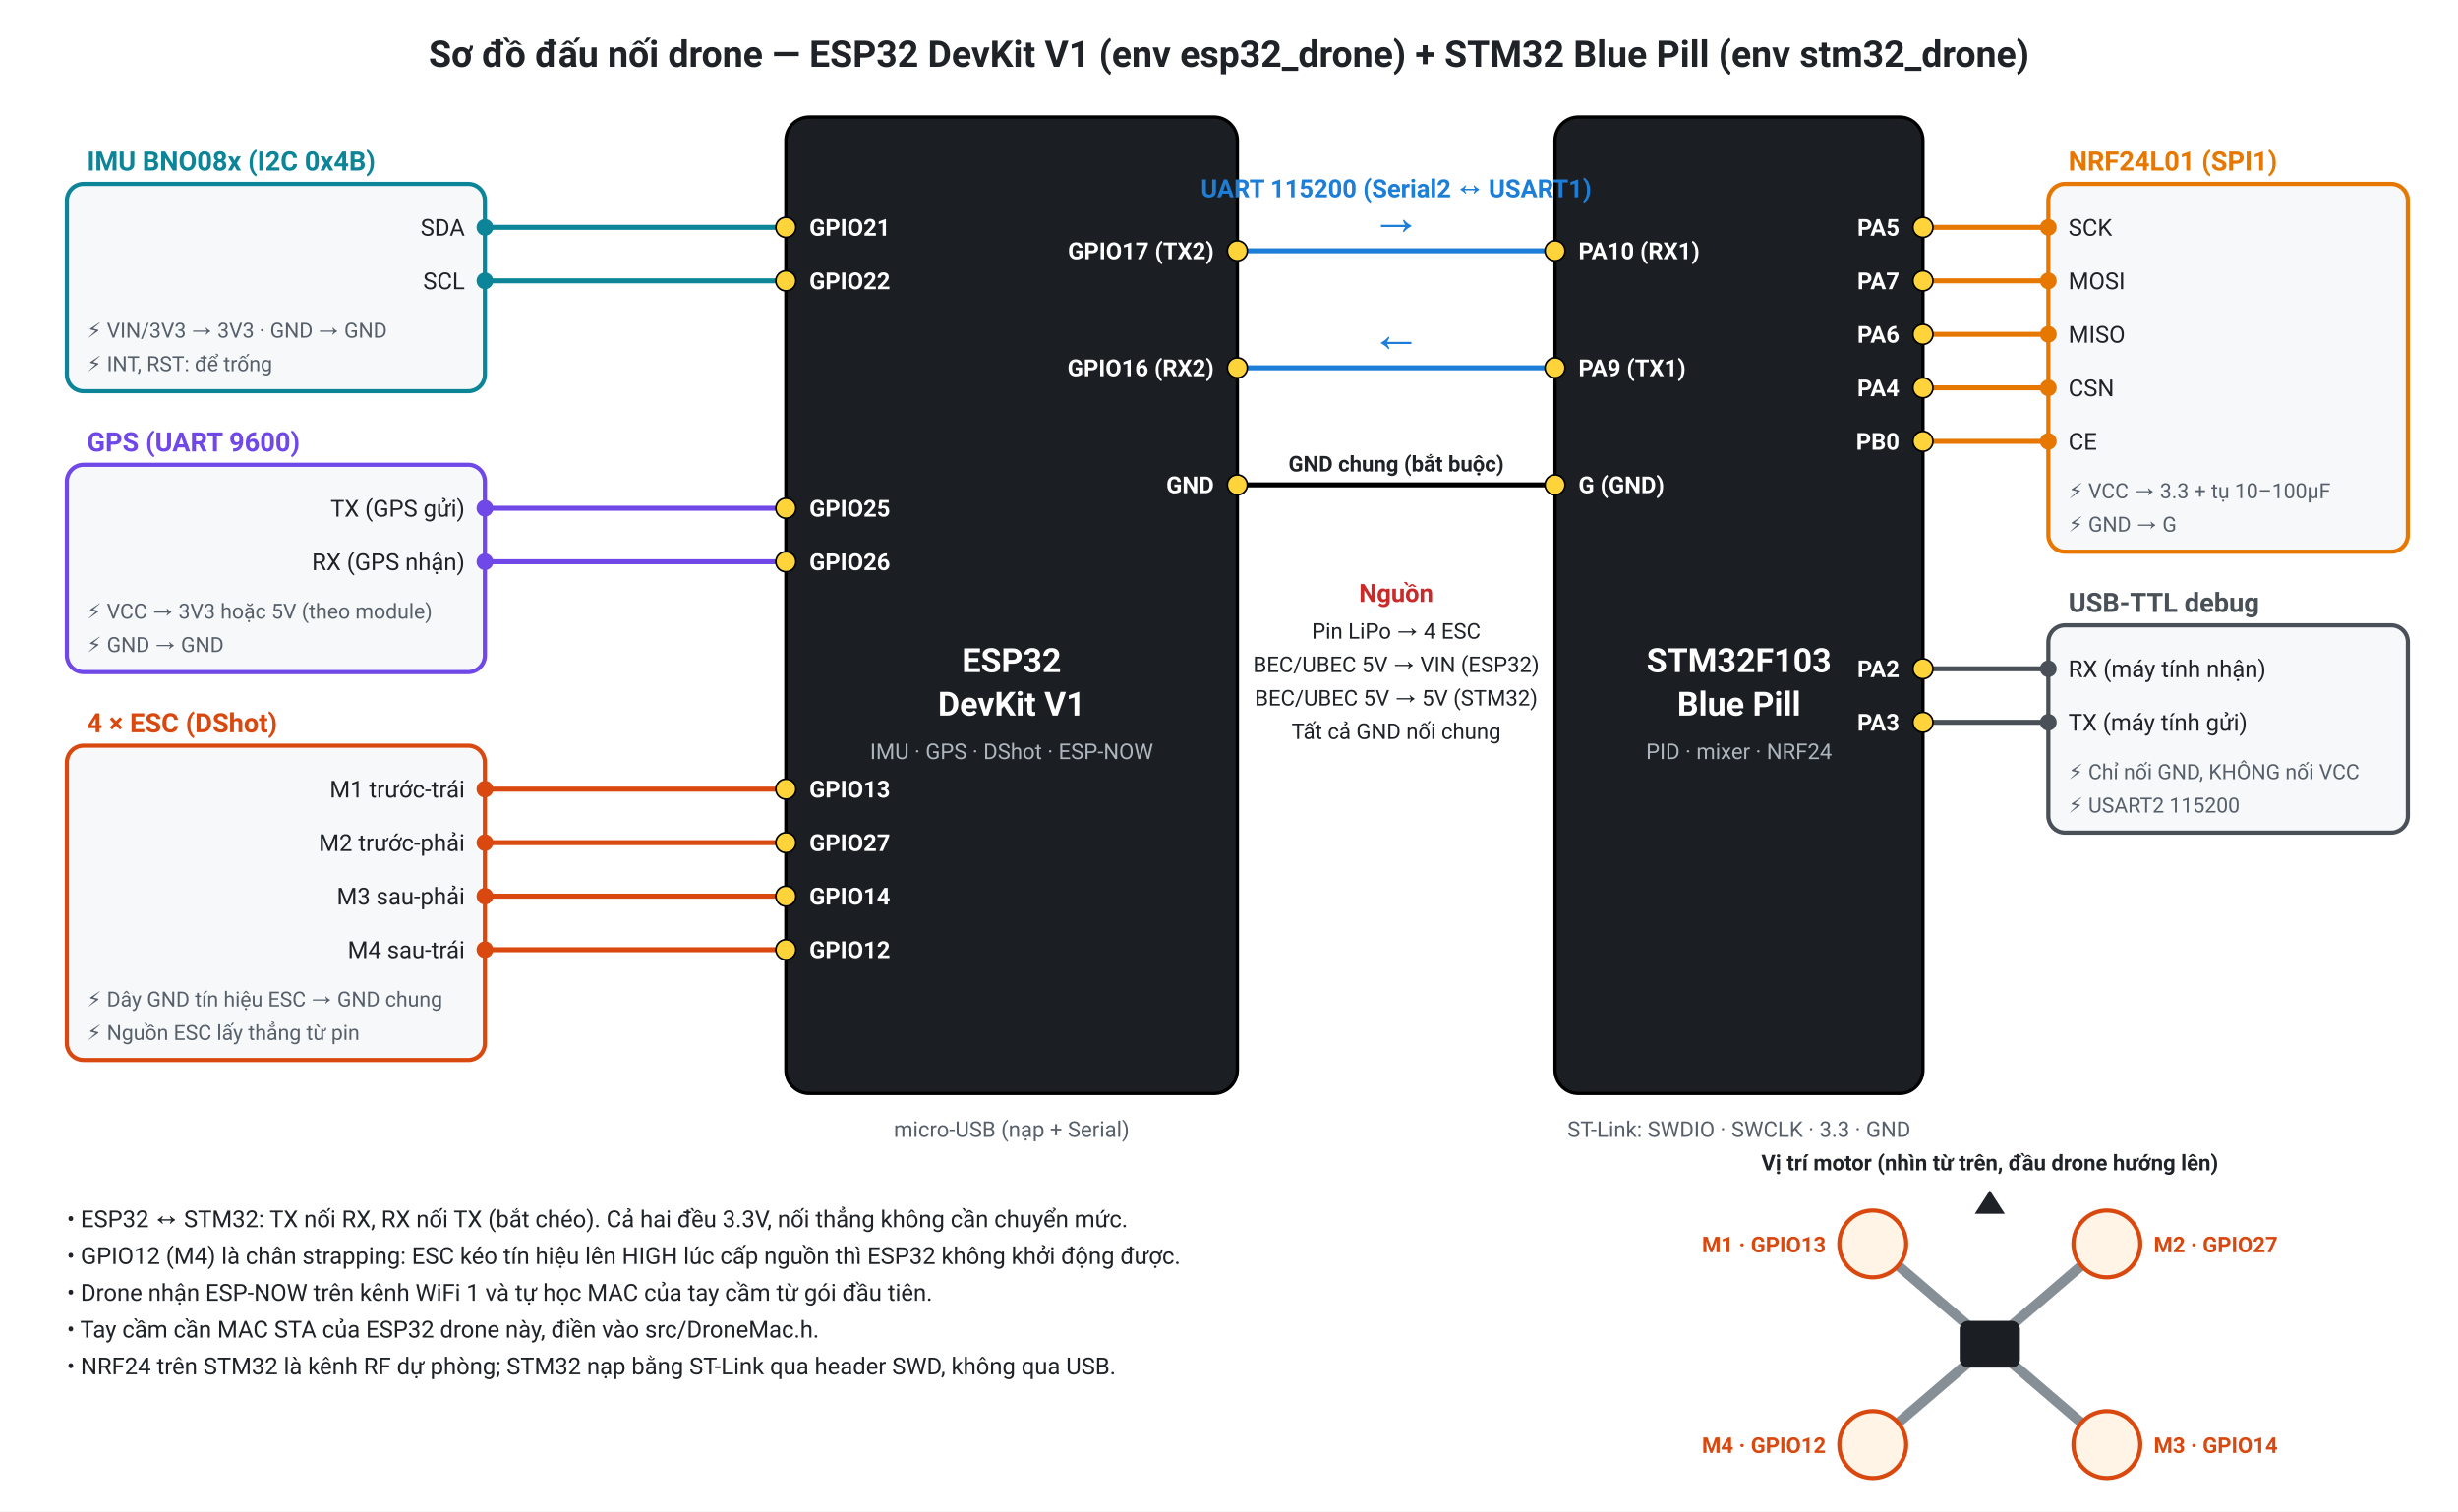
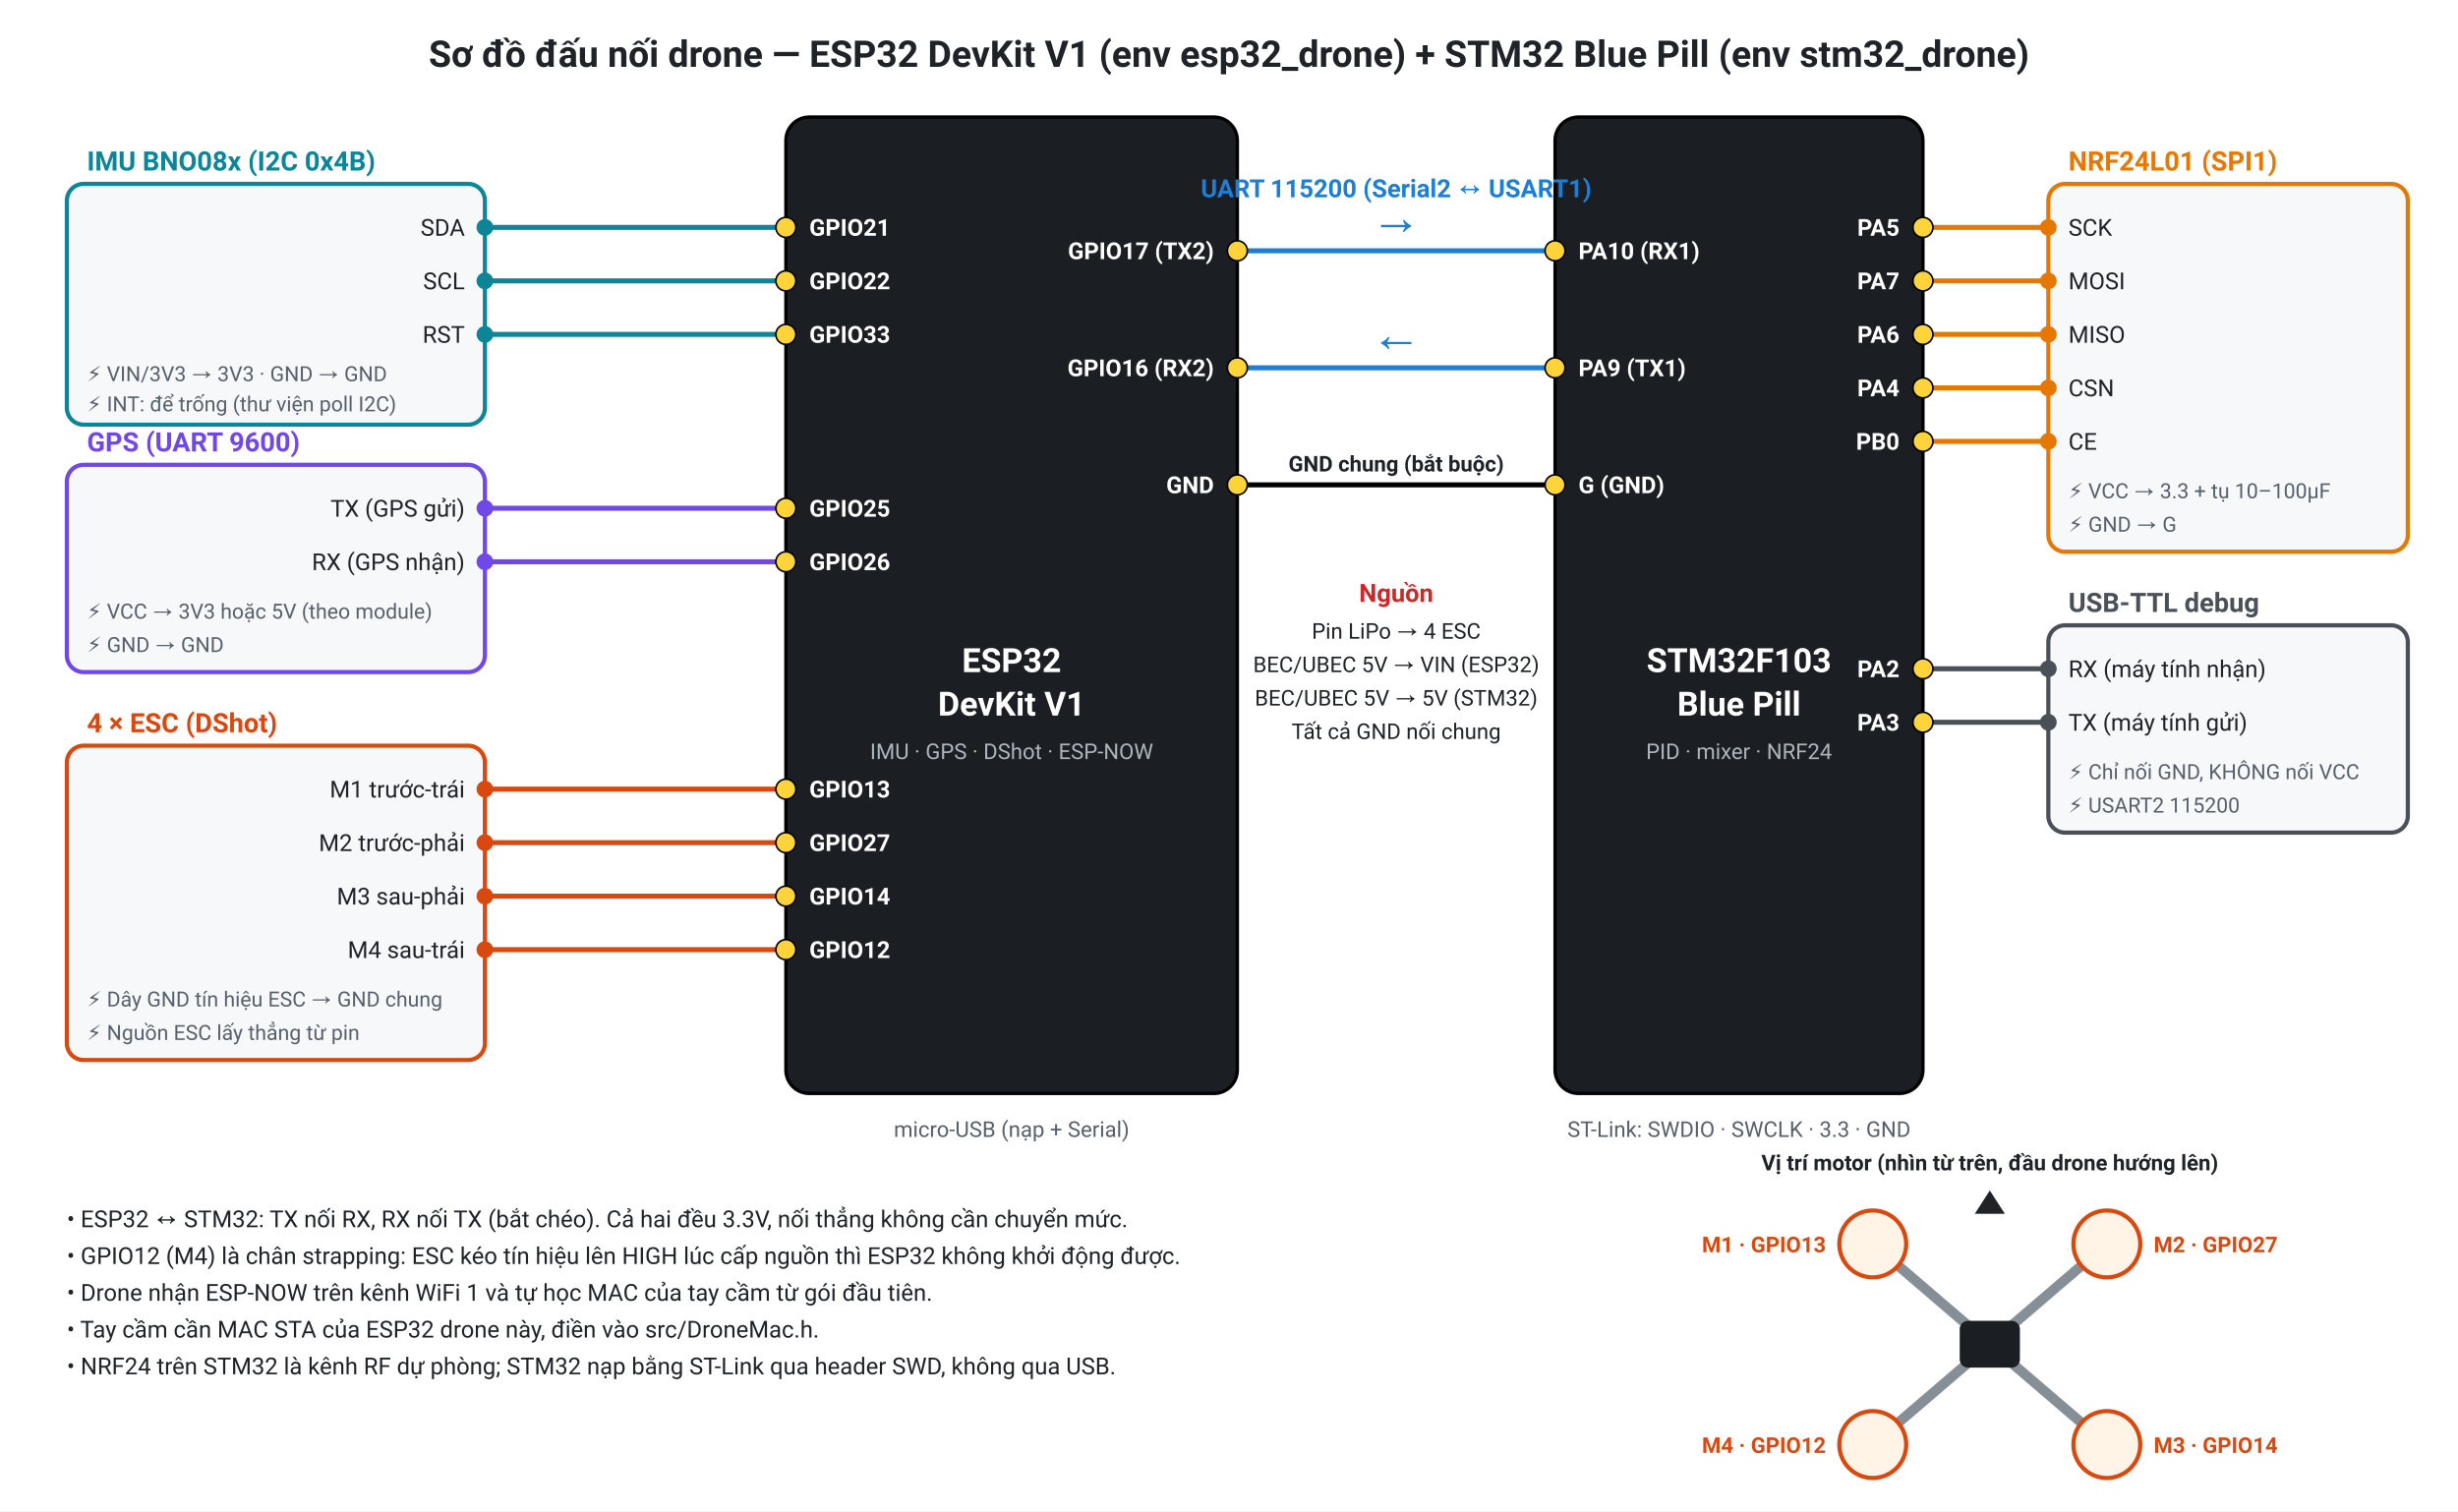
<svg xmlns="http://www.w3.org/2000/svg" viewBox="0 0 1470 904" width="1470" height="904" font-family="Segoe UI, Roboto, Helvetica, Arial, sans-serif">
  <rect width="1470" height="904" fill="#ffffff" />
  <text x="735" y="40" text-anchor="middle" font-size="22" font-weight="700" fill="#1f2328">Sơ đồ đấu nối drone — ESP32 DevKit V1 (env esp32_drone) + STM32 Blue Pill (env stm32_drone)</text>
  <rect x="470" y="70" width="270" height="584" rx="14" fill="#1b1f24" stroke="#000" stroke-width="2" />
  <text x="605" y="402" font-size="20" text-anchor="middle" font-weight="700" fill="#ffffff">ESP32</text>
  <text x="605" y="428" font-size="20" text-anchor="middle" font-weight="700" fill="#ffffff">DevKit V1</text>
  <text x="605" y="454" font-size="13" text-anchor="middle" font-weight="400" fill="#adb5bd">IMU · GPS · DShot · ESP-NOW</text>
  <text x="605" y="680" font-size="13" text-anchor="middle" font-weight="400" fill="#57606a">micro-USB (nạp + Serial)</text>
  <rect x="930" y="70" width="220" height="584" rx="14" fill="#1b1f24" stroke="#000" stroke-width="2" />
  <text x="1040" y="402" font-size="20" text-anchor="middle" font-weight="700" fill="#ffffff">STM32F103</text>
  <text x="1040" y="428" font-size="20" text-anchor="middle" font-weight="700" fill="#ffffff">Blue Pill</text>
  <text x="1040" y="454" font-size="13" text-anchor="middle" font-weight="400" fill="#adb5bd">PID · mixer · NRF24</text>
  <text x="1040" y="680" font-size="13" text-anchor="middle" font-weight="400" fill="#57606a">ST-Link: SWDIO · SWCLK · 3.3 · GND</text>
-   <rect x="40" y="110" width="250" height="124" rx="10" fill="#f6f8fa" stroke="#0c8599" stroke-width="2.5" />
+   <rect x="40" y="110" width="250" height="144" rx="10" fill="#f6f8fa" stroke="#0c8599" stroke-width="2.5" />
  <text x="52" y="102" font-size="16" text-anchor="start" font-weight="700" fill="#0c8599">IMU BNO08x (I2C 0x4B)</text>
  <line x1="290" y1="136" x2="470" y2="136" stroke="#0c8599" stroke-width="3" />
  <circle cx="290" cy="136" r="5" fill="#0c8599" />
  <circle cx="470" cy="136" r="6" fill="#ffd43b" stroke="#000" stroke-width="1" />
  <text x="278" y="141" font-size="14" text-anchor="end" font-weight="400" fill="#1f2328">SDA</text>
  <text x="484" y="141" font-size="14" text-anchor="start" font-weight="700" fill="#ffffff">GPIO21</text>
  <line x1="290" y1="168" x2="470" y2="168" stroke="#0c8599" stroke-width="3" />
  <circle cx="290" cy="168" r="5" fill="#0c8599" />
  <circle cx="470" cy="168" r="6" fill="#ffd43b" stroke="#000" stroke-width="1" />
  <text x="278" y="173" font-size="14" text-anchor="end" font-weight="400" fill="#1f2328">SCL</text>
  <text x="484" y="173" font-size="14" text-anchor="start" font-weight="700" fill="#ffffff">GPIO22</text>
-   <text x="52" y="202" font-size="12.5" text-anchor="start" font-weight="400" fill="#57606a">⚡ VIN/3V3 → 3V3 · GND → GND</text>
-   <text x="52" y="222" font-size="12.5" text-anchor="start" font-weight="400" fill="#57606a">⚡ INT, RST: để trống</text>
+   <line x1="290" y1="200" x2="470" y2="200" stroke="#0c8599" stroke-width="3" />
+   <circle cx="290" cy="200" r="5" fill="#0c8599" />
+   <circle cx="470" cy="200" r="6" fill="#ffd43b" stroke="#000" stroke-width="1" />
+   <text x="278" y="205" font-size="14" text-anchor="end" font-weight="400" fill="#1f2328">RST</text>
+   <text x="484" y="205" font-size="14" text-anchor="start" font-weight="700" fill="#ffffff">GPIO33</text>
+   <text x="52" y="228" font-size="12.5" text-anchor="start" font-weight="400" fill="#57606a">⚡ VIN/3V3 → 3V3 · GND → GND</text>
+   <text x="52" y="246" font-size="12.5" text-anchor="start" font-weight="400" fill="#57606a">⚡ INT: để trống (thư viện poll I2C)</text>
  <rect x="40" y="278" width="250" height="124" rx="10" fill="#f6f8fa" stroke="#7048e8" stroke-width="2.5" />
  <text x="52" y="270" font-size="16" text-anchor="start" font-weight="700" fill="#7048e8">GPS (UART 9600)</text>
  <line x1="290" y1="304" x2="470" y2="304" stroke="#7048e8" stroke-width="3" />
  <circle cx="290" cy="304" r="5" fill="#7048e8" />
  <circle cx="470" cy="304" r="6" fill="#ffd43b" stroke="#000" stroke-width="1" />
  <text x="278" y="309" font-size="14" text-anchor="end" font-weight="400" fill="#1f2328">TX (GPS gửi)</text>
  <text x="484" y="309" font-size="14" text-anchor="start" font-weight="700" fill="#ffffff">GPIO25</text>
  <line x1="290" y1="336" x2="470" y2="336" stroke="#7048e8" stroke-width="3" />
  <circle cx="290" cy="336" r="5" fill="#7048e8" />
  <circle cx="470" cy="336" r="6" fill="#ffd43b" stroke="#000" stroke-width="1" />
  <text x="278" y="341" font-size="14" text-anchor="end" font-weight="400" fill="#1f2328">RX (GPS nhận)</text>
  <text x="484" y="341" font-size="14" text-anchor="start" font-weight="700" fill="#ffffff">GPIO26</text>
  <text x="52" y="370" font-size="12.5" text-anchor="start" font-weight="400" fill="#57606a">⚡ VCC → 3V3 hoặc 5V (theo module)</text>
  <text x="52" y="390" font-size="12.5" text-anchor="start" font-weight="400" fill="#57606a">⚡ GND → GND</text>
  <rect x="40" y="446" width="250" height="188" rx="10" fill="#f6f8fa" stroke="#d9480f" stroke-width="2.5" />
  <text x="52" y="438" font-size="16" text-anchor="start" font-weight="700" fill="#d9480f">4 × ESC (DShot)</text>
  <line x1="290" y1="472" x2="470" y2="472" stroke="#d9480f" stroke-width="3" />
  <circle cx="290" cy="472" r="5" fill="#d9480f" />
  <circle cx="470" cy="472" r="6" fill="#ffd43b" stroke="#000" stroke-width="1" />
  <text x="278" y="477" font-size="14" text-anchor="end" font-weight="400" fill="#1f2328">M1 trước-trái</text>
  <text x="484" y="477" font-size="14" text-anchor="start" font-weight="700" fill="#ffffff">GPIO13</text>
  <line x1="290" y1="504" x2="470" y2="504" stroke="#d9480f" stroke-width="3" />
  <circle cx="290" cy="504" r="5" fill="#d9480f" />
  <circle cx="470" cy="504" r="6" fill="#ffd43b" stroke="#000" stroke-width="1" />
  <text x="278" y="509" font-size="14" text-anchor="end" font-weight="400" fill="#1f2328">M2 trước-phải</text>
  <text x="484" y="509" font-size="14" text-anchor="start" font-weight="700" fill="#ffffff">GPIO27</text>
  <line x1="290" y1="536" x2="470" y2="536" stroke="#d9480f" stroke-width="3" />
  <circle cx="290" cy="536" r="5" fill="#d9480f" />
  <circle cx="470" cy="536" r="6" fill="#ffd43b" stroke="#000" stroke-width="1" />
  <text x="278" y="541" font-size="14" text-anchor="end" font-weight="400" fill="#1f2328">M3 sau-phải</text>
  <text x="484" y="541" font-size="14" text-anchor="start" font-weight="700" fill="#ffffff">GPIO14</text>
  <line x1="290" y1="568" x2="470" y2="568" stroke="#d9480f" stroke-width="3" />
  <circle cx="290" cy="568" r="5" fill="#d9480f" />
  <circle cx="470" cy="568" r="6" fill="#ffd43b" stroke="#000" stroke-width="1" />
  <text x="278" y="573" font-size="14" text-anchor="end" font-weight="400" fill="#1f2328">M4 sau-trái</text>
  <text x="484" y="573" font-size="14" text-anchor="start" font-weight="700" fill="#ffffff">GPIO12</text>
  <text x="52" y="602" font-size="12.5" text-anchor="start" font-weight="400" fill="#57606a">⚡ Dây GND tín hiệu ESC → GND chung</text>
  <text x="52" y="622" font-size="12.5" text-anchor="start" font-weight="400" fill="#57606a">⚡ Nguồn ESC lấy thẳng từ pin</text>
  <rect x="1225" y="110" width="215" height="220" rx="10" fill="#f6f8fa" stroke="#e67700" stroke-width="2.5" />
  <text x="1237" y="102" font-size="16" text-anchor="start" font-weight="700" fill="#e67700">NRF24L01 (SPI1)</text>
  <line x1="1225" y1="136" x2="1150" y2="136" stroke="#e67700" stroke-width="3" />
  <circle cx="1225" cy="136" r="5" fill="#e67700" />
  <circle cx="1150" cy="136" r="6" fill="#ffd43b" stroke="#000" stroke-width="1" />
  <text x="1237" y="141" font-size="14" text-anchor="start" font-weight="400" fill="#1f2328">SCK</text>
  <text x="1136" y="141" font-size="14" text-anchor="end" font-weight="700" fill="#ffffff">PA5</text>
  <line x1="1225" y1="168" x2="1150" y2="168" stroke="#e67700" stroke-width="3" />
  <circle cx="1225" cy="168" r="5" fill="#e67700" />
  <circle cx="1150" cy="168" r="6" fill="#ffd43b" stroke="#000" stroke-width="1" />
  <text x="1237" y="173" font-size="14" text-anchor="start" font-weight="400" fill="#1f2328">MOSI</text>
  <text x="1136" y="173" font-size="14" text-anchor="end" font-weight="700" fill="#ffffff">PA7</text>
  <line x1="1225" y1="200" x2="1150" y2="200" stroke="#e67700" stroke-width="3" />
  <circle cx="1225" cy="200" r="5" fill="#e67700" />
  <circle cx="1150" cy="200" r="6" fill="#ffd43b" stroke="#000" stroke-width="1" />
  <text x="1237" y="205" font-size="14" text-anchor="start" font-weight="400" fill="#1f2328">MISO</text>
  <text x="1136" y="205" font-size="14" text-anchor="end" font-weight="700" fill="#ffffff">PA6</text>
  <line x1="1225" y1="232" x2="1150" y2="232" stroke="#e67700" stroke-width="3" />
  <circle cx="1225" cy="232" r="5" fill="#e67700" />
  <circle cx="1150" cy="232" r="6" fill="#ffd43b" stroke="#000" stroke-width="1" />
  <text x="1237" y="237" font-size="14" text-anchor="start" font-weight="400" fill="#1f2328">CSN</text>
  <text x="1136" y="237" font-size="14" text-anchor="end" font-weight="700" fill="#ffffff">PA4</text>
  <line x1="1225" y1="264" x2="1150" y2="264" stroke="#e67700" stroke-width="3" />
  <circle cx="1225" cy="264" r="5" fill="#e67700" />
  <circle cx="1150" cy="264" r="6" fill="#ffd43b" stroke="#000" stroke-width="1" />
  <text x="1237" y="269" font-size="14" text-anchor="start" font-weight="400" fill="#1f2328">CE</text>
  <text x="1136" y="269" font-size="14" text-anchor="end" font-weight="700" fill="#ffffff">PB0</text>
  <text x="1237" y="298" font-size="12.5" text-anchor="start" font-weight="400" fill="#57606a">⚡ VCC → 3.3 + tụ 10–100µF</text>
  <text x="1237" y="318" font-size="12.5" text-anchor="start" font-weight="400" fill="#57606a">⚡ GND → G</text>
  <rect x="1225" y="374" width="215" height="124" rx="10" fill="#f6f8fa" stroke="#495057" stroke-width="2.5" />
  <text x="1237" y="366" font-size="16" text-anchor="start" font-weight="700" fill="#495057">USB-TTL debug</text>
  <line x1="1225" y1="400" x2="1150" y2="400" stroke="#495057" stroke-width="3" />
  <circle cx="1225" cy="400" r="5" fill="#495057" />
  <circle cx="1150" cy="400" r="6" fill="#ffd43b" stroke="#000" stroke-width="1" />
  <text x="1237" y="405" font-size="14" text-anchor="start" font-weight="400" fill="#1f2328">RX (máy tính nhận)</text>
  <text x="1136" y="405" font-size="14" text-anchor="end" font-weight="700" fill="#ffffff">PA2</text>
  <line x1="1225" y1="432" x2="1150" y2="432" stroke="#495057" stroke-width="3" />
  <circle cx="1225" cy="432" r="5" fill="#495057" />
  <circle cx="1150" cy="432" r="6" fill="#ffd43b" stroke="#000" stroke-width="1" />
  <text x="1237" y="437" font-size="14" text-anchor="start" font-weight="400" fill="#1f2328">TX (máy tính gửi)</text>
  <text x="1136" y="437" font-size="14" text-anchor="end" font-weight="700" fill="#ffffff">PA3</text>
  <text x="1237" y="466" font-size="12.5" text-anchor="start" font-weight="400" fill="#57606a">⚡ Chỉ nối GND, KHÔNG nối VCC</text>
  <text x="1237" y="486" font-size="12.5" text-anchor="start" font-weight="400" fill="#57606a">⚡ USART2 115200</text>
  <text x="835" y="118" font-size="15" text-anchor="middle" font-weight="700" fill="#1c7ed6">UART 115200 (Serial2 ↔ USART1)</text>
  <line x1="740" y1="150" x2="930" y2="150" stroke="#1c7ed6" stroke-width="3" />
  <circle cx="740" cy="150" r="6" fill="#ffd43b" stroke="#000" stroke-width="1" />
  <circle cx="930" cy="150" r="6" fill="#ffd43b" stroke="#000" stroke-width="1" />
  <text x="726" y="155" font-size="14" text-anchor="end" font-weight="700" fill="#ffffff">GPIO17 (TX2)</text>
  <text x="944" y="155" font-size="14" text-anchor="start" font-weight="700" fill="#ffffff">PA10 (RX1)</text>
  <text x="835" y="142" font-size="22" text-anchor="middle" font-weight="700" fill="#1c7ed6">→</text>
  <line x1="740" y1="220" x2="930" y2="220" stroke="#1c7ed6" stroke-width="3" />
  <circle cx="740" cy="220" r="6" fill="#ffd43b" stroke="#000" stroke-width="1" />
  <circle cx="930" cy="220" r="6" fill="#ffd43b" stroke="#000" stroke-width="1" />
  <text x="726" y="225" font-size="14" text-anchor="end" font-weight="700" fill="#ffffff">GPIO16 (RX2)</text>
  <text x="944" y="225" font-size="14" text-anchor="start" font-weight="700" fill="#ffffff">PA9 (TX1)</text>
  <text x="835" y="212" font-size="22" text-anchor="middle" font-weight="700" fill="#1c7ed6">←</text>
  <line x1="740" y1="290" x2="930" y2="290" stroke="#000" stroke-width="3" />
  <circle cx="740" cy="290" r="6" fill="#ffd43b" stroke="#000" stroke-width="1" />
  <circle cx="930" cy="290" r="6" fill="#ffd43b" stroke="#000" stroke-width="1" />
  <text x="726" y="295" font-size="14" text-anchor="end" font-weight="700" fill="#ffffff">GND</text>
  <text x="944" y="295" font-size="14" text-anchor="start" font-weight="700" fill="#ffffff">G (GND)</text>
  <text x="835" y="282" font-size="13" text-anchor="middle" font-weight="700" fill="#1f2328">GND chung (bắt buộc)</text>
  <text x="835" y="360" font-size="15" text-anchor="middle" font-weight="700" fill="#c92a2a">Nguồn</text>
  <text x="835" y="382" font-size="13" text-anchor="middle" font-weight="400" fill="#1f2328">Pin LiPo → 4 ESC</text>
  <text x="835" y="402" font-size="13" text-anchor="middle" font-weight="400" fill="#1f2328">BEC/UBEC 5V → VIN (ESP32)</text>
  <text x="835" y="422" font-size="13" text-anchor="middle" font-weight="400" fill="#1f2328">BEC/UBEC 5V → 5V (STM32)</text>
  <text x="835" y="442" font-size="13" text-anchor="middle" font-weight="400" fill="#1f2328">Tất cả GND nối chung</text>
  <text x="1190" y="700" font-size="13" text-anchor="middle" font-weight="700" fill="#1f2328">Vị trí motor (nhìn từ trên, đầu drone hướng lên)</text>
  <polygon points="1190,712 1181,726 1199,726" fill="#1f2328" />
  <line x1="1190" y1="804" x2="1120" y2="744" stroke="#868e96" stroke-width="6" stroke-linecap="round" />
  <circle cx="1120" cy="744" r="20" fill="#fff4e6" stroke="#d9480f" stroke-width="2.5" />
  <text x="1092" y="749" font-size="13" text-anchor="end" font-weight="700" fill="#d9480f">M1 · GPIO13</text>
  <line x1="1190" y1="804" x2="1260" y2="744" stroke="#868e96" stroke-width="6" stroke-linecap="round" />
  <circle cx="1260" cy="744" r="20" fill="#fff4e6" stroke="#d9480f" stroke-width="2.5" />
  <text x="1288" y="749" font-size="13" text-anchor="start" font-weight="700" fill="#d9480f">M2 · GPIO27</text>
  <line x1="1190" y1="804" x2="1260" y2="864" stroke="#868e96" stroke-width="6" stroke-linecap="round" />
  <circle cx="1260" cy="864" r="20" fill="#fff4e6" stroke="#d9480f" stroke-width="2.5" />
  <text x="1288" y="869" font-size="13" text-anchor="start" font-weight="700" fill="#d9480f">M3 · GPIO14</text>
  <line x1="1190" y1="804" x2="1120" y2="864" stroke="#868e96" stroke-width="6" stroke-linecap="round" />
  <circle cx="1120" cy="864" r="20" fill="#fff4e6" stroke="#d9480f" stroke-width="2.5" />
  <text x="1092" y="869" font-size="13" text-anchor="end" font-weight="700" fill="#d9480f">M4 · GPIO12</text>
  <rect x="1172" y="790" width="36" height="28" rx="5" fill="#1b1f24" />
  <text x="40" y="734" font-size="14" text-anchor="start" font-weight="400" fill="#1f2328">• ESP32 ↔ STM32: TX nối RX, RX nối TX (bắt chéo). Cả hai đều 3.3V, nối thẳng không cần chuyển mức.</text>
  <text x="40" y="756" font-size="14" text-anchor="start" font-weight="400" fill="#1f2328">• GPIO12 (M4) là chân strapping: ESC kéo tín hiệu lên HIGH lúc cấp nguồn thì ESP32 không khởi động được.</text>
  <text x="40" y="778" font-size="14" text-anchor="start" font-weight="400" fill="#1f2328">• Drone nhận ESP-NOW trên kênh WiFi 1 và tự học MAC của tay cầm từ gói đầu tiên.</text>
  <text x="40" y="800" font-size="14" text-anchor="start" font-weight="400" fill="#1f2328">• Tay cầm cần MAC STA của ESP32 drone này, điền vào src/DroneMac.h.</text>
  <text x="40" y="822" font-size="14" text-anchor="start" font-weight="400" fill="#1f2328">• NRF24 trên STM32 là kênh RF dự phòng; STM32 nạp bằng ST-Link qua header SWD, không qua USB.</text>
</svg>
